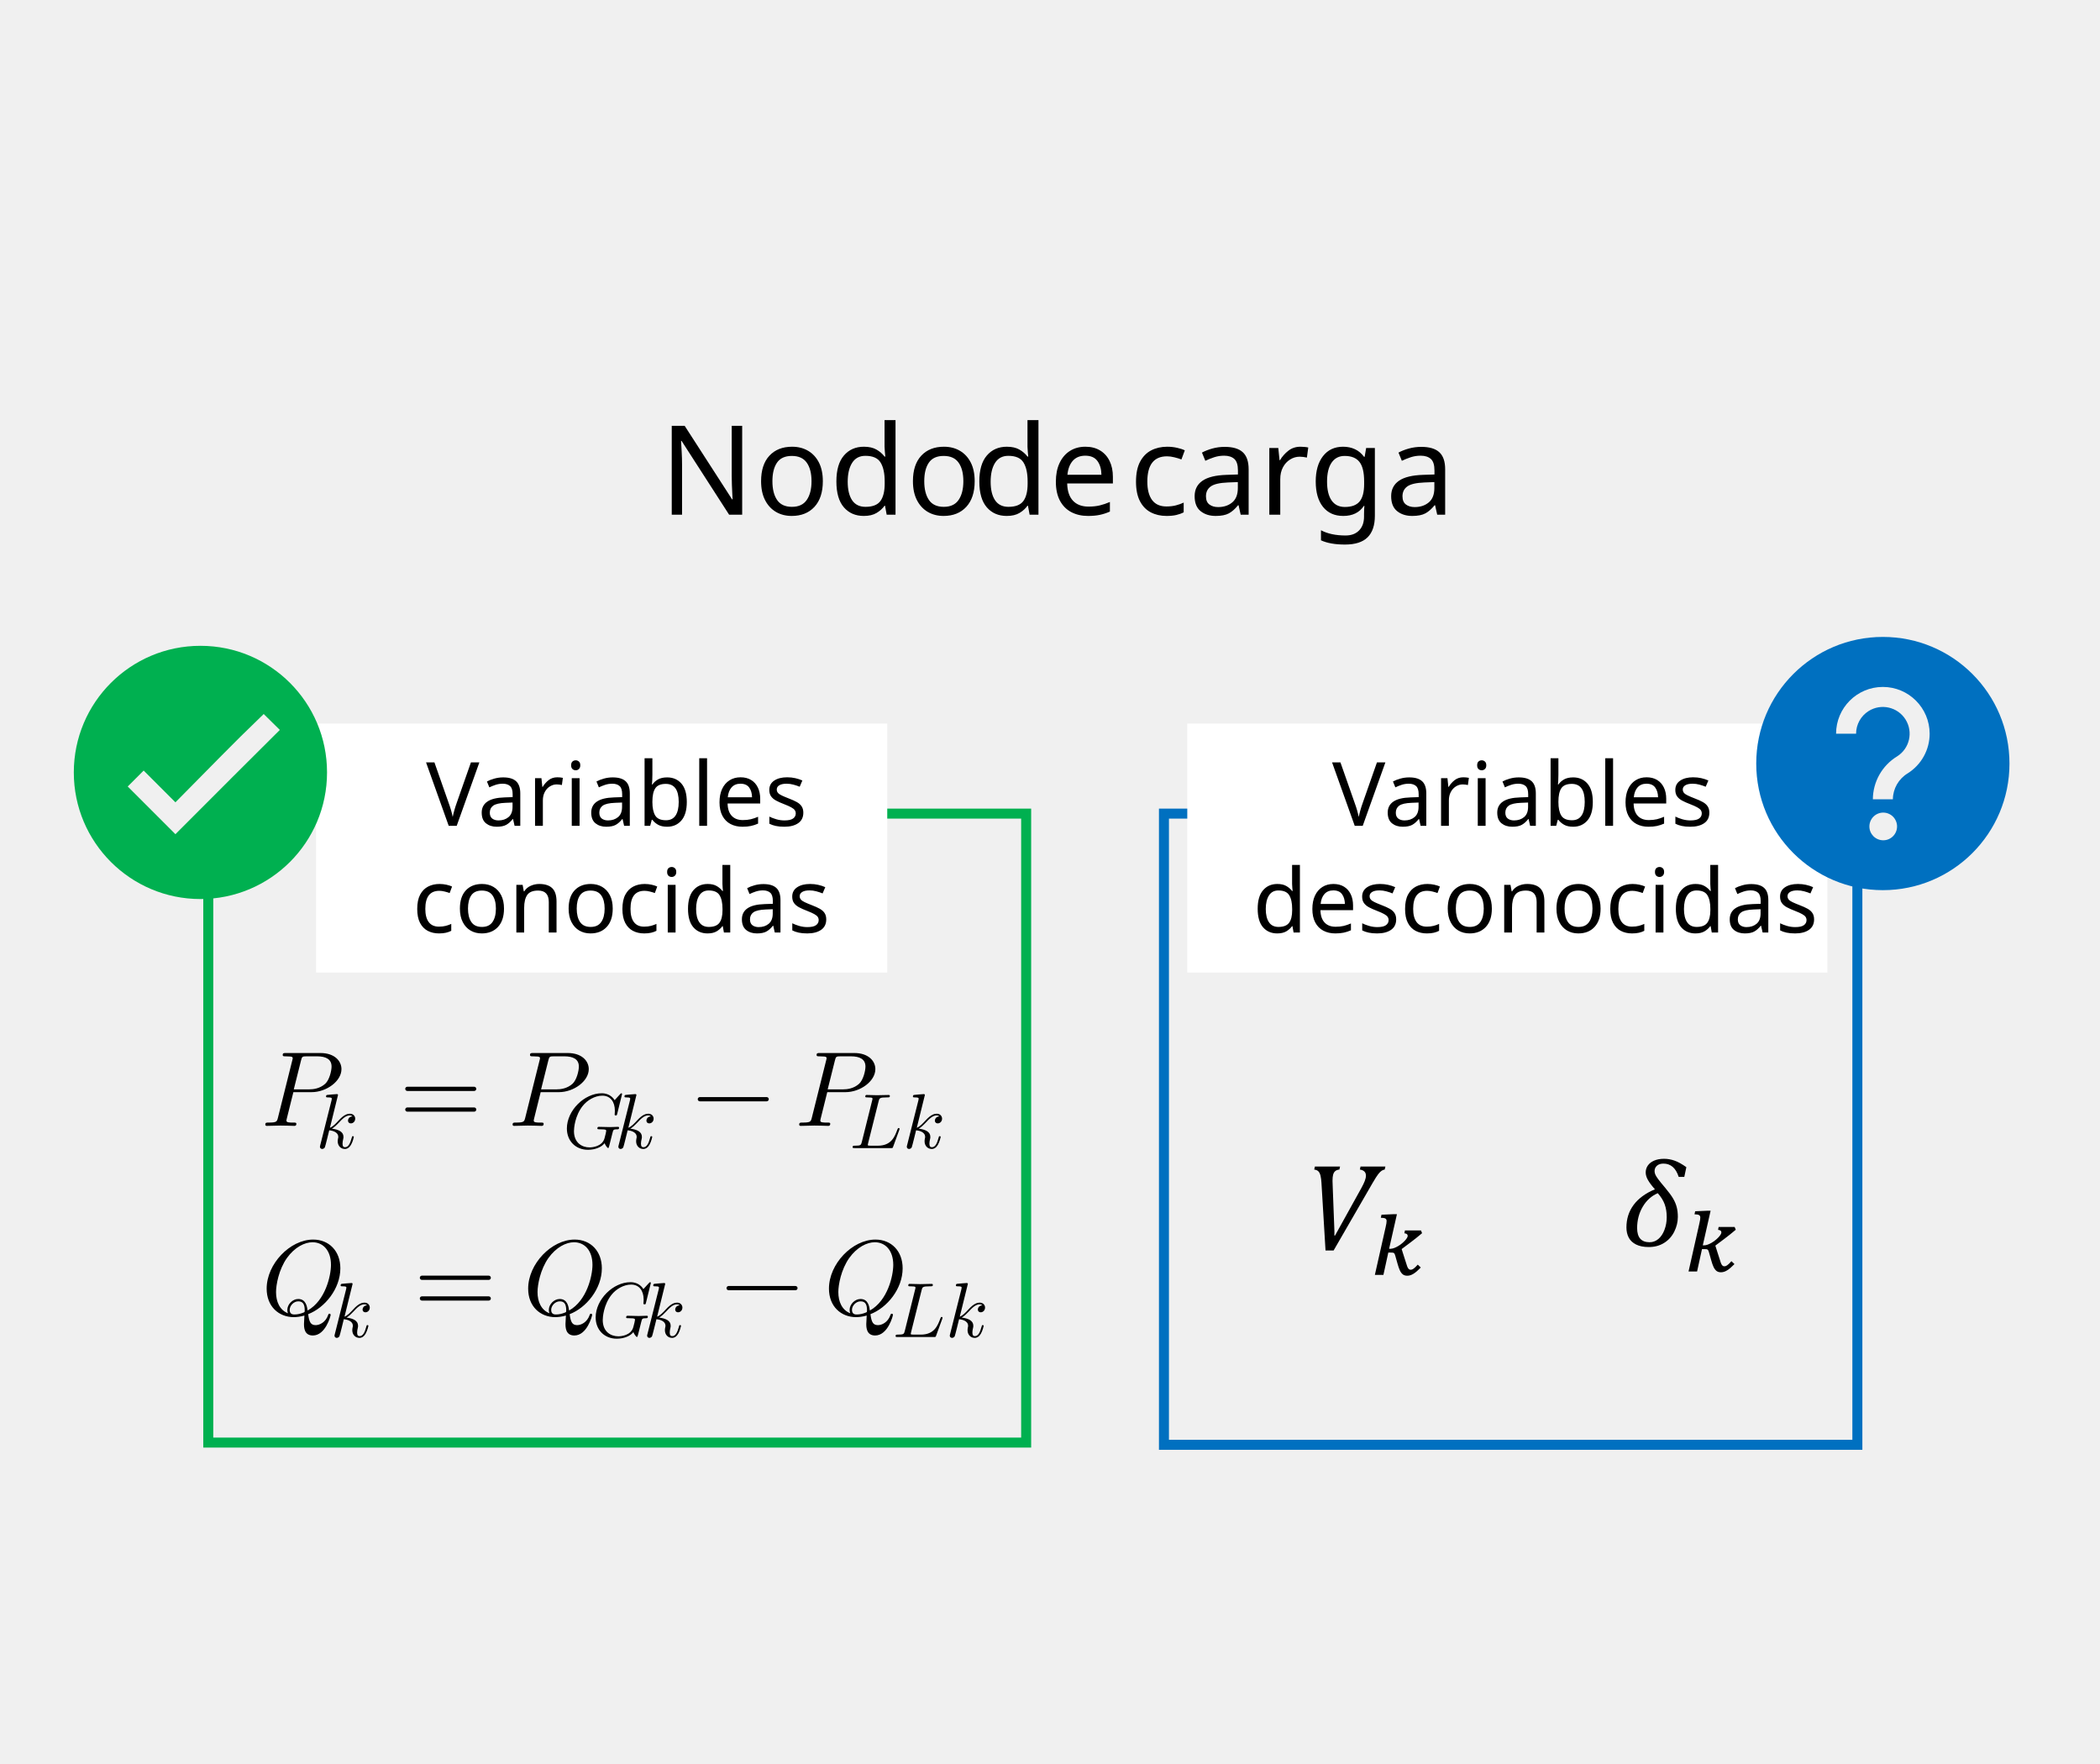
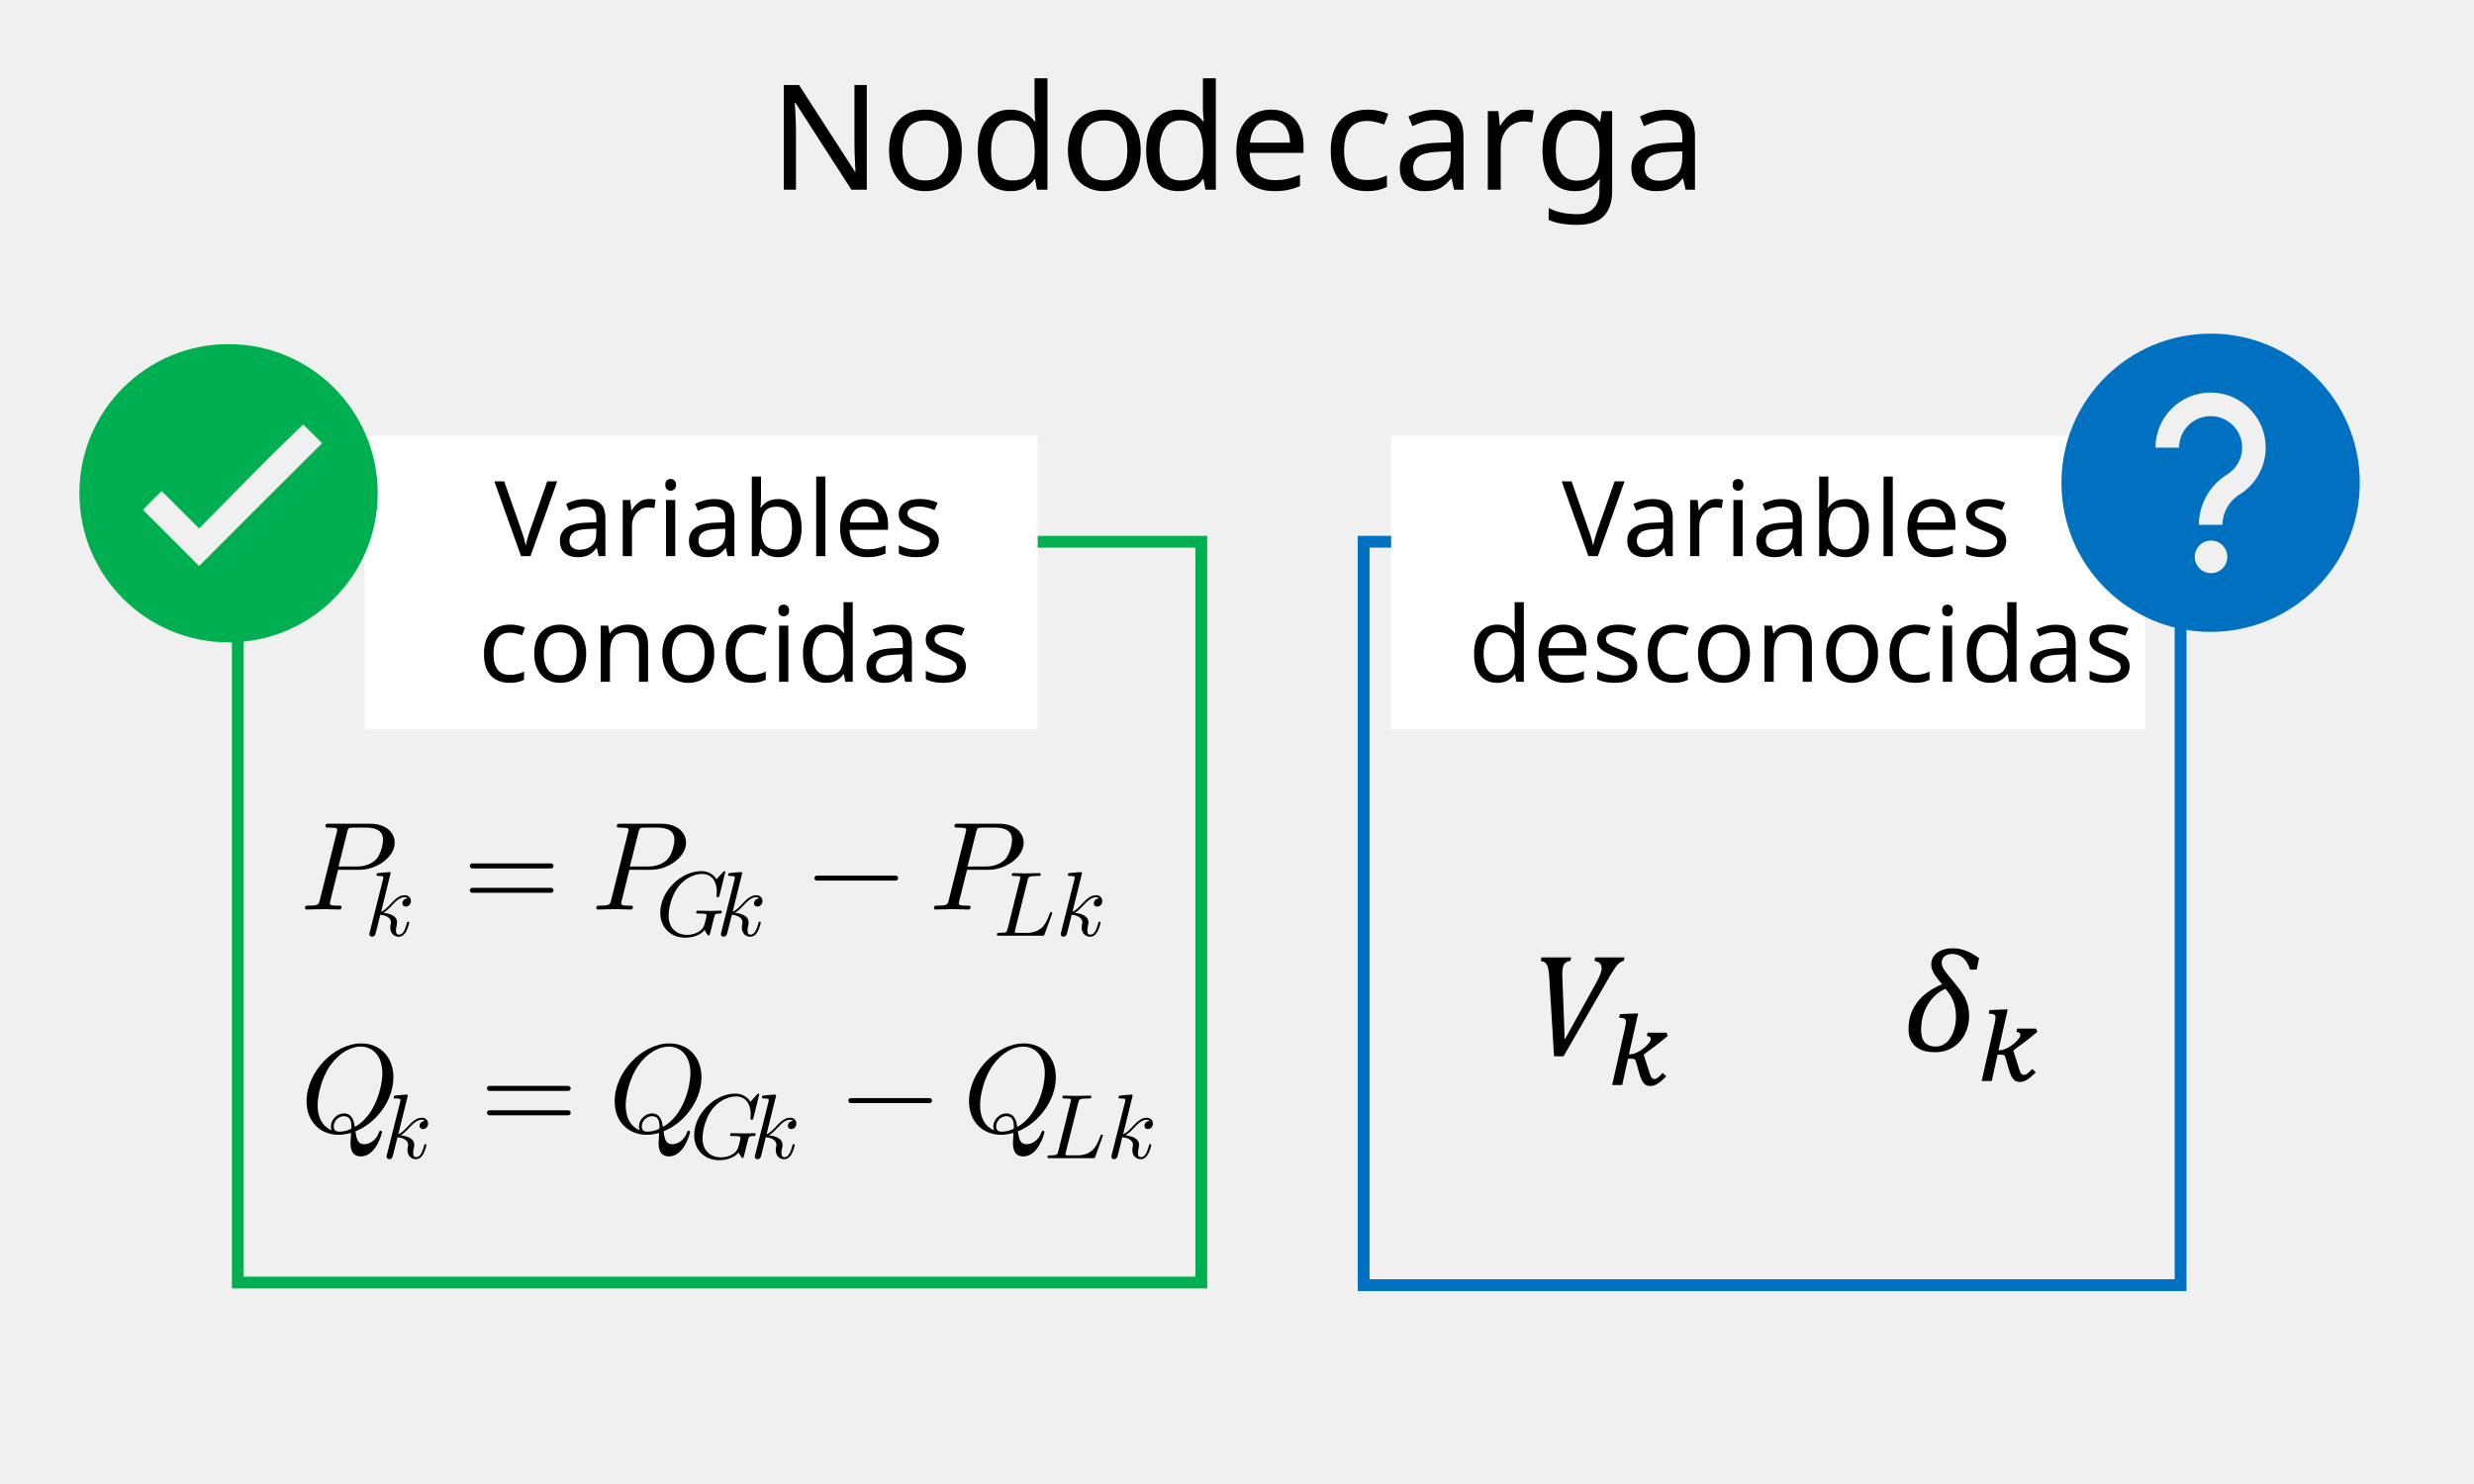
- <svg xmlns="http://www.w3.org/2000/svg" width="250mm" height="210mm" viewBox="0 0 250 210" version="1.1" id="svg5">
+ <svg xmlns="http://www.w3.org/2000/svg" width="250mm" height="150mm" viewBox="0 0 250 150" version="1.1" id="svg5">
  <defs id="defs2" />
  <g id="layer1">
-     <g transform="matrix(0.2645833,0,0,0.2645833,-47.04003,-14.66297)" id="g99">
+     <g transform="matrix(0.2645833,0,0,0.2645833,-47.8055,-56.76349)" id="g99">
      <rect x="271.5" y="421.5" width="368" height="283" stroke="#00b050" stroke-width="4.5" stroke-linecap="square" stroke-miterlimit="8" stroke-dasharray="13.5, 4.5" fill="none" id="rect9" />
      <text font-family="Cambria, Cambria_MSFontService, sans-serif" font-weight="400" font-size="56px" transform="translate(474.601,287)" id="text11">Nodo</text>
      <text font-family="Cambria, Cambria_MSFontService, sans-serif" font-weight="400" font-size="56px" transform="translate(615.351,287)" id="text13">de</text>
      <text font-family="Cambria, Cambria_MSFontService, sans-serif" font-weight="400" font-size="56px" transform="translate(685.851,287)" id="text15">carga</text>
      <rect x="320" y="381" width="257" height="112" fill="#ffffff" id="rect17" />
      <text font-family="Cambria, Cambria_MSFontService, sans-serif" font-weight="400" font-size="40px" transform="translate(369.484,427)" id="text19">Variables</text>
      <text font-family="Cambria, Cambria_MSFontService, sans-serif" font-weight="400" font-size="40px" transform="translate(363.314,475)" id="text21">conocidas</text>
      <g id="g29">
        <g id="g27">
          <g id="g25">
            <path d="M 267.969,346 C 236.506,346 211,371.506 211,402.969 c 0,31.462 25.506,56.968 56.969,56.968 31.462,0 56.968,-25.506 56.968,-56.968 0,-0.002 0,-0.003 0,-0.005 0.011,-31.45 -25.475,-56.953 -56.925,-56.964 -0.015,0 -0.029,0 -0.043,0 z m 13.799,59.69 c -8.299,8.284 -16.65,16.643 -25.049,25.075 -7.139,-7.172 -14.294,-14.327 -21.465,-21.465 l 7.171,-7.172 14.294,14.294 c 6.939,-7.039 13.838,-14.028 20.7,-20.969 6.856,-6.939 10.65,-10.663 17.761,-17.536 0.2,-0.2 0.414,-0.397 0.647,-0.6 0.225,-0.191 0.426,-0.409 0.6,-0.648 l 7.271,7.172 c -8.446,8.4 -13.63,13.56 -21.931,21.844 z" fill="#00b050" id="path23" />
          </g>
        </g>
      </g>
      <rect x="701.5" y="421.5" width="312" height="284" stroke="#0070c0" stroke-width="4.5" stroke-linecap="square" stroke-miterlimit="8" stroke-dasharray="13.5, 4.5" fill="none" id="rect31" />
      <rect x="712" y="381" width="288" height="112" fill="#ffffff" id="rect33" />
      <text font-family="Cambria, Cambria_MSFontService, sans-serif" font-weight="400" font-size="40px" transform="translate(777.141,427)" id="text35">Variables</text>
      <text font-family="Cambria, Cambria_MSFontService, sans-serif" font-weight="400" font-size="40px" transform="translate(741.471,475)" id="text37">desconocidas</text>
      <g id="g45">
        <g id="g43">
          <g id="g41">
            <path d="m 1024.97,342 c -31.465,-10e-4 -56.972,25.505 -56.973,56.969 -10e-4,31.463 25.505,56.97 56.973,56.971 31.46,10e-4 56.97,-25.505 56.97,-56.969 0,-10e-4 0,-0.004 0,-0.005 0.01,-31.449 -25.47,-56.954 -56.92,-56.966 -0.02,0 -0.04,0 -0.05,0 z m 5.89,87.714 c -0.63,1.484 -1.81,2.666 -3.3,3.3 -0.76,0.325 -1.58,0.49 -2.41,0.486 -1.66,0.003 -3.24,-0.651 -4.42,-1.819 -0.56,-0.567 -1.02,-1.237 -1.33,-1.973 -0.33,-0.764 -0.49,-1.586 -0.49,-2.416 0,-1.657 0.65,-3.247 1.82,-4.42 2.43,-2.431 6.37,-2.437 8.8,-0.011 0,0.004 0.01,0.008 0.01,0.011 v 0 c 0.57,0.572 1.02,1.248 1.33,1.991 0.33,0.768 0.49,1.594 0.49,2.429 0,0.832 -0.17,1.655 -0.5,2.419 z m 5.3,-26.34 c -4.1,2.471 -6.63,6.883 -6.69,11.667 h -9 c 0.05,-7.881 4.17,-15.174 10.9,-19.286 5.63,-3.533 7.34,-10.966 3.81,-16.603 -3.54,-5.636 -10.97,-7.341 -16.61,-3.808 -3.51,2.204 -5.65,6.062 -5.65,10.211 h -9 c 0,-11.622 9.42,-21.048 21.04,-21.052 11.62,-0.005 21.05,9.414 21.06,21.037 0,7.243 -3.73,13.979 -9.86,17.831 z" fill="#0070c0" id="path39" />
          </g>
        </g>
      </g>
      <path d="m 923.701,592.289 c -2.825,1.203 -5.081,3.231 -6.767,6.084 -1.686,2.853 -2.529,6.057 -2.529,9.611 0,4.248 1.868,6.371 5.605,6.371 1.477,0 2.798,-0.492 3.965,-1.476 1.167,-0.985 2.083,-2.366 2.748,-4.143 0.665,-1.777 0.998,-3.659 0.998,-5.646 0,-2.151 -0.301,-4.07 -0.902,-5.756 -0.602,-1.686 -1.641,-3.368 -3.118,-5.045 z m 2.817,-15.477 c 1.586,0 3.167,0.278 4.744,0.834 1.577,0.556 3.34,1.536 5.291,2.94 l -0.93,4.375 h -2.515 c -0.638,-2.005 -1.536,-3.505 -2.694,-4.498 -1.157,-0.994 -2.547,-1.491 -4.17,-1.491 -1.221,0 -2.192,0.315 -2.912,0.944 -0.72,0.629 -1.08,1.444 -1.08,2.447 0,0.529 0.119,1.057 0.356,1.586 0.237,0.529 0.683,1.235 1.34,2.119 0.656,0.884 1.667,2.128 3.035,3.733 1.659,1.987 2.862,3.618 3.609,4.894 0.747,1.276 1.29,2.566 1.627,3.869 0.337,1.304 0.506,2.767 0.506,4.389 0,2.26 -0.533,4.466 -1.6,6.617 -1.066,2.151 -2.593,3.847 -4.58,5.086 -1.987,1.24 -4.284,1.859 -6.89,1.859 -2.316,0 -4.23,-0.382 -5.743,-1.148 -1.513,-0.766 -2.611,-1.805 -3.295,-3.117 -0.683,-1.313 -1.025,-2.826 -1.025,-4.539 0,-3.865 1.08,-7.251 3.24,-10.158 2.16,-2.908 5.355,-5.246 9.584,-7.014 -1.44,-1.622 -2.493,-3.026 -3.158,-4.211 -0.665,-1.185 -0.998,-2.306 -0.998,-3.363 0,-1.149 0.319,-2.188 0.957,-3.118 0.638,-0.929 1.586,-1.667 2.844,-2.214 1.258,-0.547 2.743,-0.821 4.457,-0.821 z" fill-rule="evenodd" id="path47" />
      <text fill="#000000" fill-opacity="0" font-family="Arial, Arial_MSFontService, sans-serif" font-size="39.703px" x="909.592" y="611.553" id="text49">𝛿</text>
      <path d="m 946.028,600.181 h 1.442 l -3.524,15.575 h 0.561 c 0.507,0 1.054,-0.106 1.641,-0.32 0.588,-0.213 1.171,-0.49 1.752,-0.831 0.581,-0.34 1.138,-0.724 1.672,-1.151 0.534,-0.427 1.004,-0.857 1.411,-1.291 0.407,-0.434 0.731,-0.844 0.971,-1.231 0.24,-0.387 0.36,-0.714 0.36,-0.981 0,-0.321 -0.106,-0.581 -0.32,-0.781 -0.214,-0.2 -0.601,-0.334 -1.161,-0.4 l 0.24,-1.282 h 7.207 l 0.501,1.242 c -0.841,0.72 -1.649,1.388 -2.423,2.002 -0.774,0.614 -1.531,1.204 -2.272,1.771 -0.741,0.567 -1.481,1.125 -2.222,1.672 -0.741,0.547 -1.498,1.114 -2.272,1.702 0.32,1.014 0.647,2.045 0.981,3.093 0.333,1.047 0.667,2.085 1.001,3.113 0.16,0.547 0.31,1.017 0.45,1.411 0.14,0.394 0.29,0.714 0.45,0.961 0.161,0.247 0.334,0.43 0.521,0.55 0.187,0.121 0.414,0.181 0.681,0.181 0.186,0 0.38,-0.034 0.58,-0.1 0.2,-0.067 0.424,-0.187 0.671,-0.361 0.247,-0.173 0.527,-0.41 0.841,-0.71 0.313,-0.301 0.67,-0.678 1.071,-1.132 l 1.361,1.302 c -0.627,0.64 -1.211,1.194 -1.752,1.661 -0.54,0.467 -1.054,0.851 -1.541,1.151 -0.487,0.301 -0.958,0.521 -1.412,0.661 -0.453,0.14 -0.914,0.21 -1.381,0.21 -0.841,0 -1.518,-0.21 -2.032,-0.63 -0.514,-0.421 -0.951,-1.021 -1.311,-1.802 -0.36,-0.781 -0.691,-1.725 -0.991,-2.833 -0.3,-1.108 -0.651,-2.342 -1.051,-3.703 -0.094,-0.321 -0.184,-0.578 -0.27,-0.771 -0.087,-0.194 -0.197,-0.341 -0.331,-0.441 -0.133,-0.1 -0.3,-0.163 -0.5,-0.19 -0.2,-0.027 -0.454,-0.04 -0.761,-0.04 h -1.281 l -2.202,10.05 h -3.844 l 4.845,-21.501 c 0.16,-0.707 0.273,-1.265 0.34,-1.672 0.067,-0.407 0.1,-0.77 0.1,-1.091 0,-0.253 -0.043,-0.474 -0.13,-0.66 -0.087,-0.187 -0.23,-0.337 -0.43,-0.451 -0.201,-0.113 -0.468,-0.197 -0.801,-0.25 -0.334,-0.053 -0.748,-0.087 -1.241,-0.1 l 0.3,-1.361 z" fill-rule="evenodd" id="path51" />
      <text fill="#000000" fill-opacity="0" font-family="Arial, Arial_MSFontService, sans-serif" font-size="27.687px" x="937.54" y="624.407" id="text53">𝑘</text>
      <text font-family="'Cambria Math', 'Cambria Math_MSFontService', sans-serif" font-weight="400" font-size="48px" transform="translate(295.242,562)" id="text55">𝑃</text>
      <text font-family="'Cambria Math', 'Cambria Math_MSFontService', sans-serif" font-weight="400" font-size="35px" transform="translate(319.832,572)" id="text57">𝑘</text>
      <text font-family="'Cambria Math', 'Cambria Math_MSFontService', sans-serif" font-weight="400" font-size="48px" transform="translate(357.432,562)" id="text59">=</text>
      <text font-family="'Cambria Math', 'Cambria Math_MSFontService', sans-serif" font-weight="400" font-size="48px" transform="translate(406.512,562)" id="text61">𝑃</text>
      <text font-family="'Cambria Math', 'Cambria Math_MSFontService', sans-serif" font-weight="400" font-size="35px" transform="translate(431.102,572)" id="text63">𝐺</text>
      <text font-family="'Cambria Math', 'Cambria Math_MSFontService', sans-serif" font-weight="400" font-size="35px" transform="translate(454.102,572)" id="text65">𝑘</text>
      <text font-family="'Cambria Math', 'Cambria Math_MSFontService', sans-serif" font-weight="400" font-size="48px" transform="translate(489.042,562)" id="text67">−</text>
      <text font-family="'Cambria Math', 'Cambria Math_MSFontService', sans-serif" font-weight="400" font-size="48px" transform="translate(535.462,562)" id="text69">𝑃</text>
      <text font-family="'Cambria Math', 'Cambria Math_MSFontService', sans-serif" font-weight="400" font-size="35px" transform="translate(560.052,572)" id="text71">𝐿𝑘</text>
      <text font-family="'Cambria Math', 'Cambria Math_MSFontService', sans-serif" font-weight="400" font-size="48px" transform="translate(295.412,647)" id="text73">𝑄</text>
      <text font-family="'Cambria Math', 'Cambria Math_MSFontService', sans-serif" font-weight="400" font-size="35px" transform="translate(326.392,657)" id="text75">𝑘</text>
      <text font-family="'Cambria Math', 'Cambria Math_MSFontService', sans-serif" font-weight="400" font-size="48px" transform="translate(363.992,647)" id="text77">=</text>
      <text font-family="'Cambria Math', 'Cambria Math_MSFontService', sans-serif" font-weight="400" font-size="48px" transform="translate(413.072,647)" id="text79">𝑄</text>
      <text font-family="'Cambria Math', 'Cambria Math_MSFontService', sans-serif" font-weight="400" font-size="35px" transform="translate(444.052,657)" id="text81">𝐺</text>
      <text font-family="'Cambria Math', 'Cambria Math_MSFontService', sans-serif" font-weight="400" font-size="35px" transform="translate(467.052,657)" id="text83">𝑘</text>
      <text font-family="'Cambria Math', 'Cambria Math_MSFontService', sans-serif" font-weight="400" font-size="48px" transform="translate(501.992,647)" id="text85">−</text>
      <text font-family="'Cambria Math', 'Cambria Math_MSFontService', sans-serif" font-weight="400" font-size="48px" transform="translate(548.412,647)" id="text87">𝑄</text>
      <text font-family="'Cambria Math', 'Cambria Math_MSFontService', sans-serif" font-weight="400" font-size="35px" transform="translate(579.392,657)" id="text89">𝐿𝑘</text>
      <path d="m 769.417,580.304 h 11.32 l -0.301,1.34 c -0.802,0.091 -1.426,0.328 -1.873,0.711 -0.447,0.383 -0.761,0.916 -0.943,1.6 -0.183,0.683 -0.274,1.599 -0.274,2.748 0,0.273 0.028,1.093 0.082,2.461 l 0.766,20.015 v 2.188 h 0.273 l 11.84,-21.356 c 0.693,-1.258 1.212,-2.338 1.559,-3.24 0.346,-0.902 0.519,-1.7 0.519,-2.393 0,-1.531 -0.911,-2.442 -2.734,-2.734 l 0.301,-1.34 h 11.183 l -0.3,1.34 c -0.493,0.073 -0.962,0.26 -1.409,0.561 -0.446,0.3 -0.948,0.802 -1.504,1.503 -0.556,0.702 -1.417,2.056 -2.584,4.061 l -17.5,30.297 h -3.636 l -1.832,-30.488 c -0.073,-1.185 -0.205,-2.202 -0.397,-3.049 -0.191,-0.848 -0.492,-1.509 -0.902,-1.983 -0.41,-0.474 -1.062,-0.774 -1.955,-0.902 z" fill-rule="evenodd" id="path91" />
      <text fill="#000000" fill-opacity="0" font-family="Arial, Arial_MSFontService, sans-serif" font-size="37.762px" x="769.116" y="613.346" id="text93">𝑉</text>
      <path d="m 804.889,601.732 h 1.441 l -3.523,15.575 h 0.56 c 0.507,0 1.055,-0.107 1.642,-0.32 0.587,-0.214 1.171,-0.491 1.751,-0.831 0.581,-0.341 1.138,-0.724 1.672,-1.151 0.534,-0.427 1.004,-0.858 1.412,-1.292 0.407,-0.433 0.73,-0.844 0.97,-1.231 0.241,-0.387 0.361,-0.714 0.361,-0.981 0,-0.32 -0.107,-0.58 -0.321,-0.781 -0.213,-0.2 -0.6,-0.333 -1.161,-0.4 l 0.241,-1.281 h 7.207 l 0.5,1.241 c -0.841,0.721 -1.648,1.388 -2.422,2.002 -0.774,0.614 -1.532,1.205 -2.272,1.772 -0.741,0.567 -1.482,1.124 -2.223,1.671 -0.74,0.548 -1.498,1.115 -2.272,1.702 0.32,1.014 0.647,2.045 0.981,3.093 0.334,1.048 0.667,2.085 1.001,3.113 0.16,0.547 0.31,1.018 0.451,1.411 0.14,0.394 0.29,0.714 0.45,0.961 0.16,0.247 0.334,0.431 0.52,0.551 0.187,0.12 0.414,0.18 0.681,0.18 0.187,0 0.381,-0.033 0.581,-0.1 0.2,-0.067 0.423,-0.187 0.67,-0.36 0.247,-0.174 0.528,-0.411 0.841,-0.711 0.314,-0.3 0.671,-0.677 1.071,-1.131 l 1.362,1.301 c -0.628,0.641 -1.212,1.195 -1.752,1.662 -0.541,0.467 -1.055,0.851 -1.542,1.151 -0.487,0.3 -0.957,0.52 -1.411,0.66 -0.454,0.141 -0.914,0.211 -1.381,0.211 -0.841,0 -1.519,-0.211 -2.032,-0.631 -0.514,-0.42 -0.951,-1.021 -1.312,-1.802 -0.36,-0.78 -0.69,-1.725 -0.991,-2.832 -0.3,-1.108 -0.65,-2.343 -1.051,-3.704 -0.093,-0.32 -0.183,-0.577 -0.27,-0.771 -0.087,-0.193 -0.197,-0.34 -0.33,-0.44 -0.134,-0.1 -0.301,-0.164 -0.501,-0.19 -0.2,-0.027 -0.454,-0.04 -0.76,-0.04 h -1.282 l -2.202,10.049 H 796.4 l 4.845,-21.501 c 0.16,-0.707 0.274,-1.264 0.34,-1.671 0.067,-0.407 0.101,-0.771 0.101,-1.091 0,-0.254 -0.044,-0.474 -0.131,-0.661 -0.086,-0.187 -0.23,-0.337 -0.43,-0.45 -0.2,-0.114 -0.467,-0.197 -0.801,-0.251 -0.333,-0.053 -0.747,-0.086 -1.241,-0.1 l 0.3,-1.361 z" fill-rule="evenodd" id="path95" />
      <text fill="#000000" fill-opacity="0" font-family="Arial, Arial_MSFontService, sans-serif" font-size="27.687px" x="796.4" y="625.958" id="text97">𝑘</text>
    </g>
  </g>
</svg>
